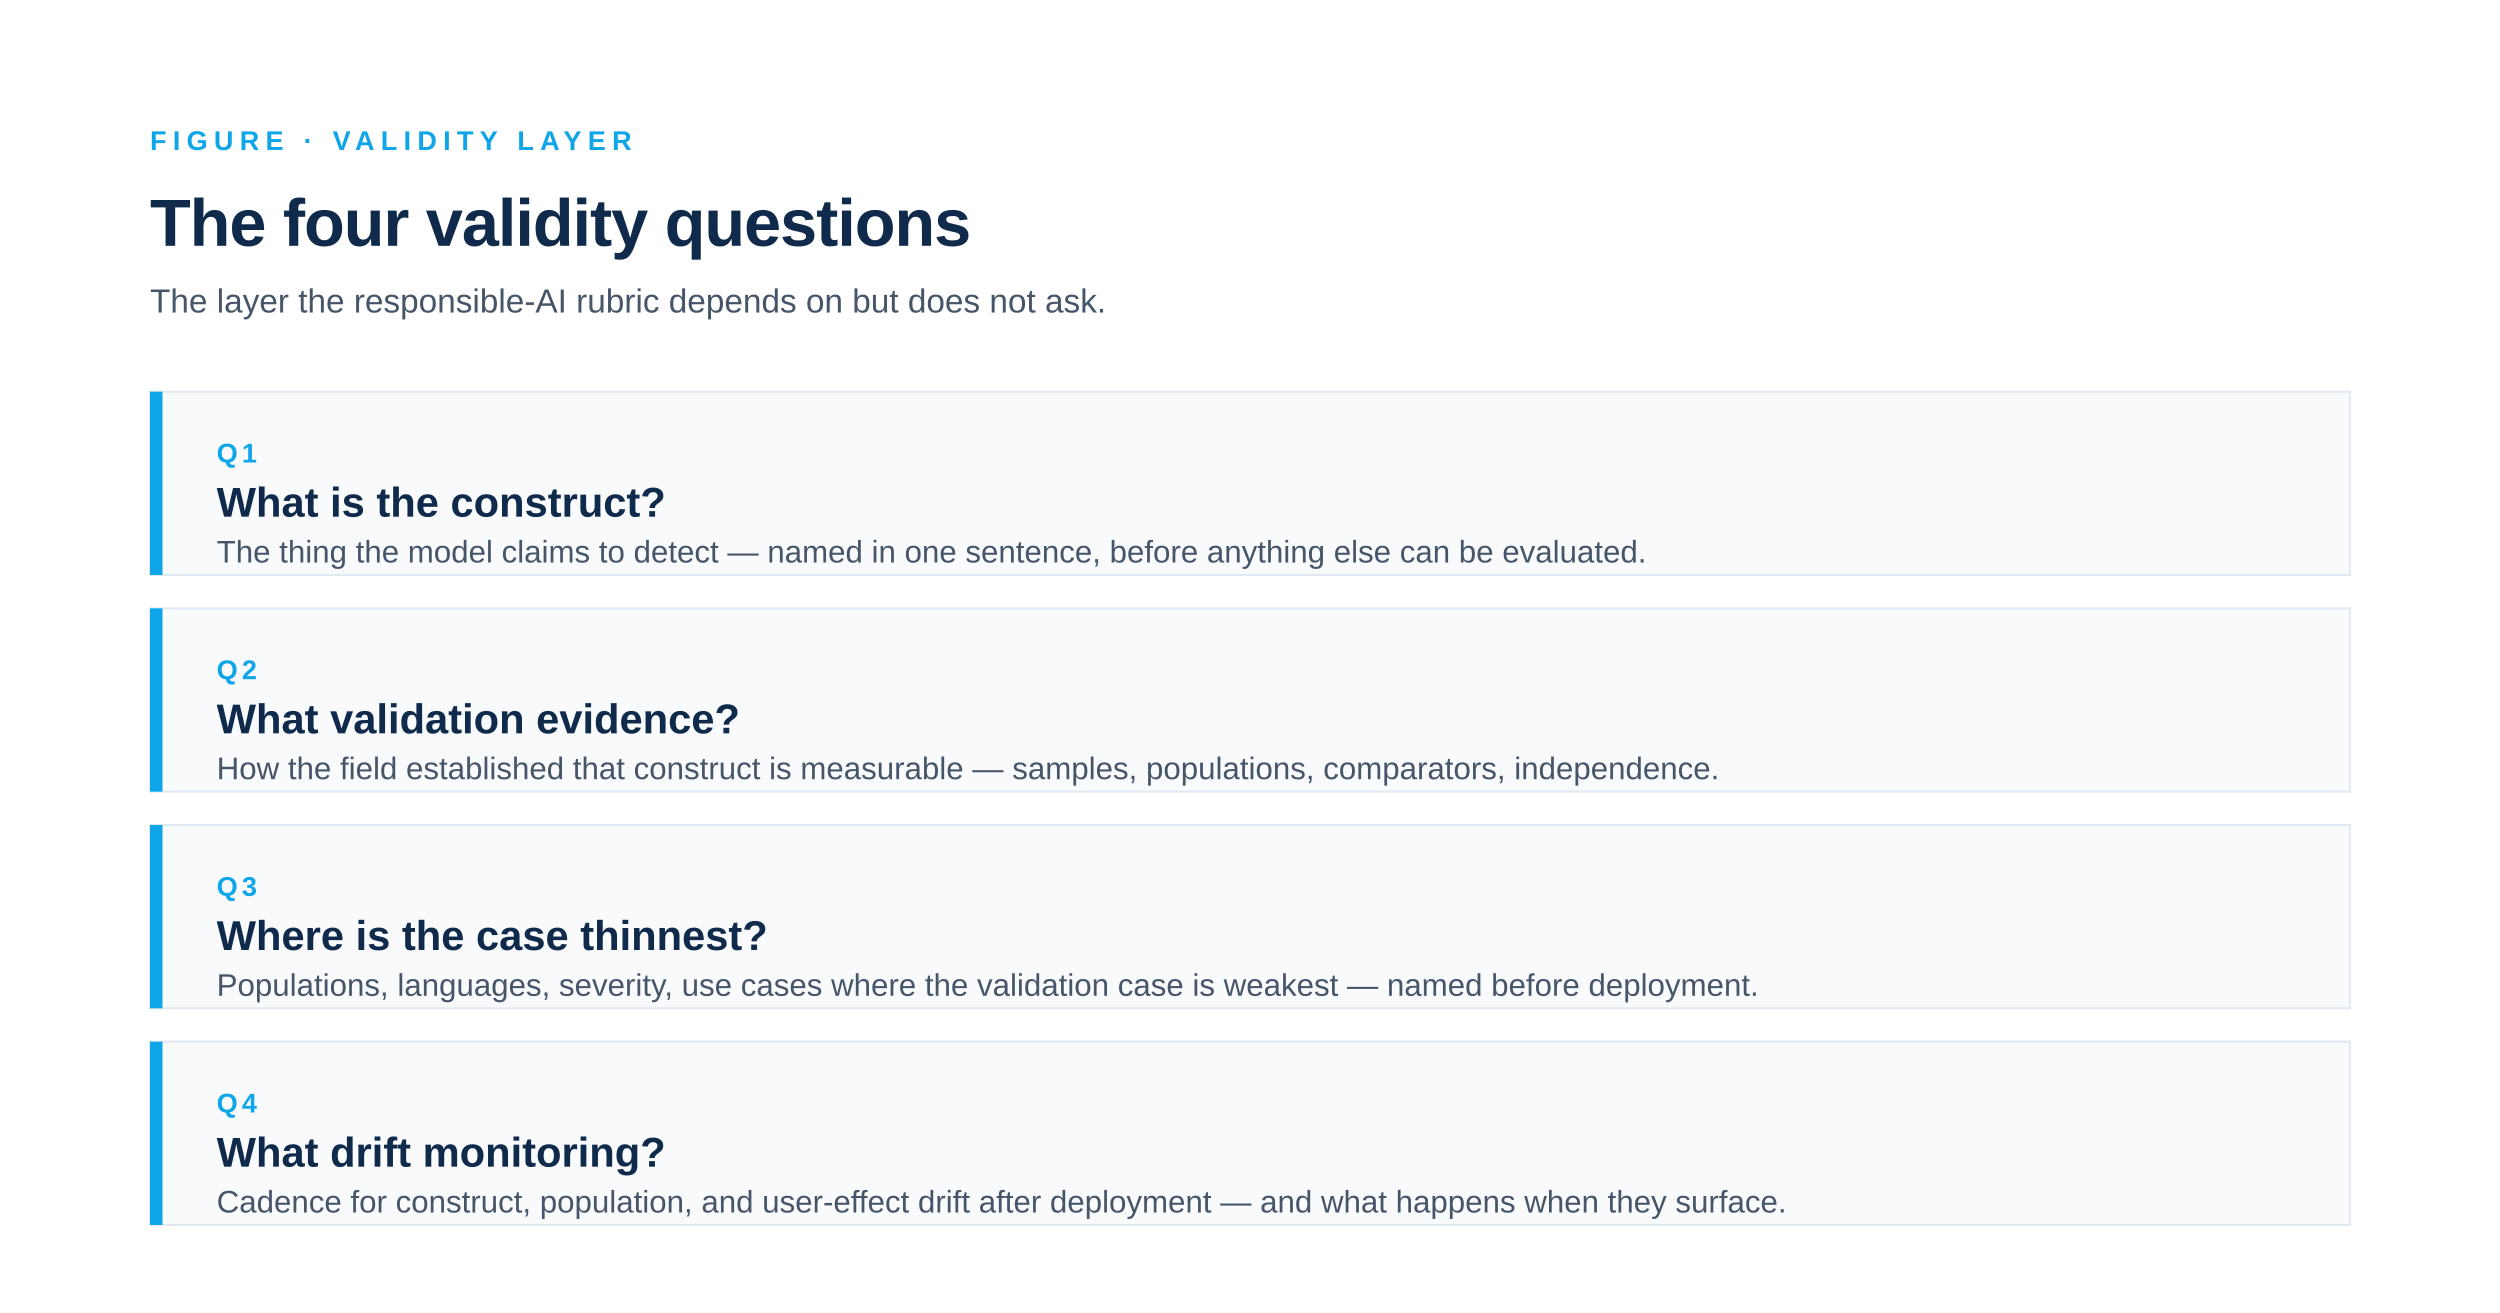
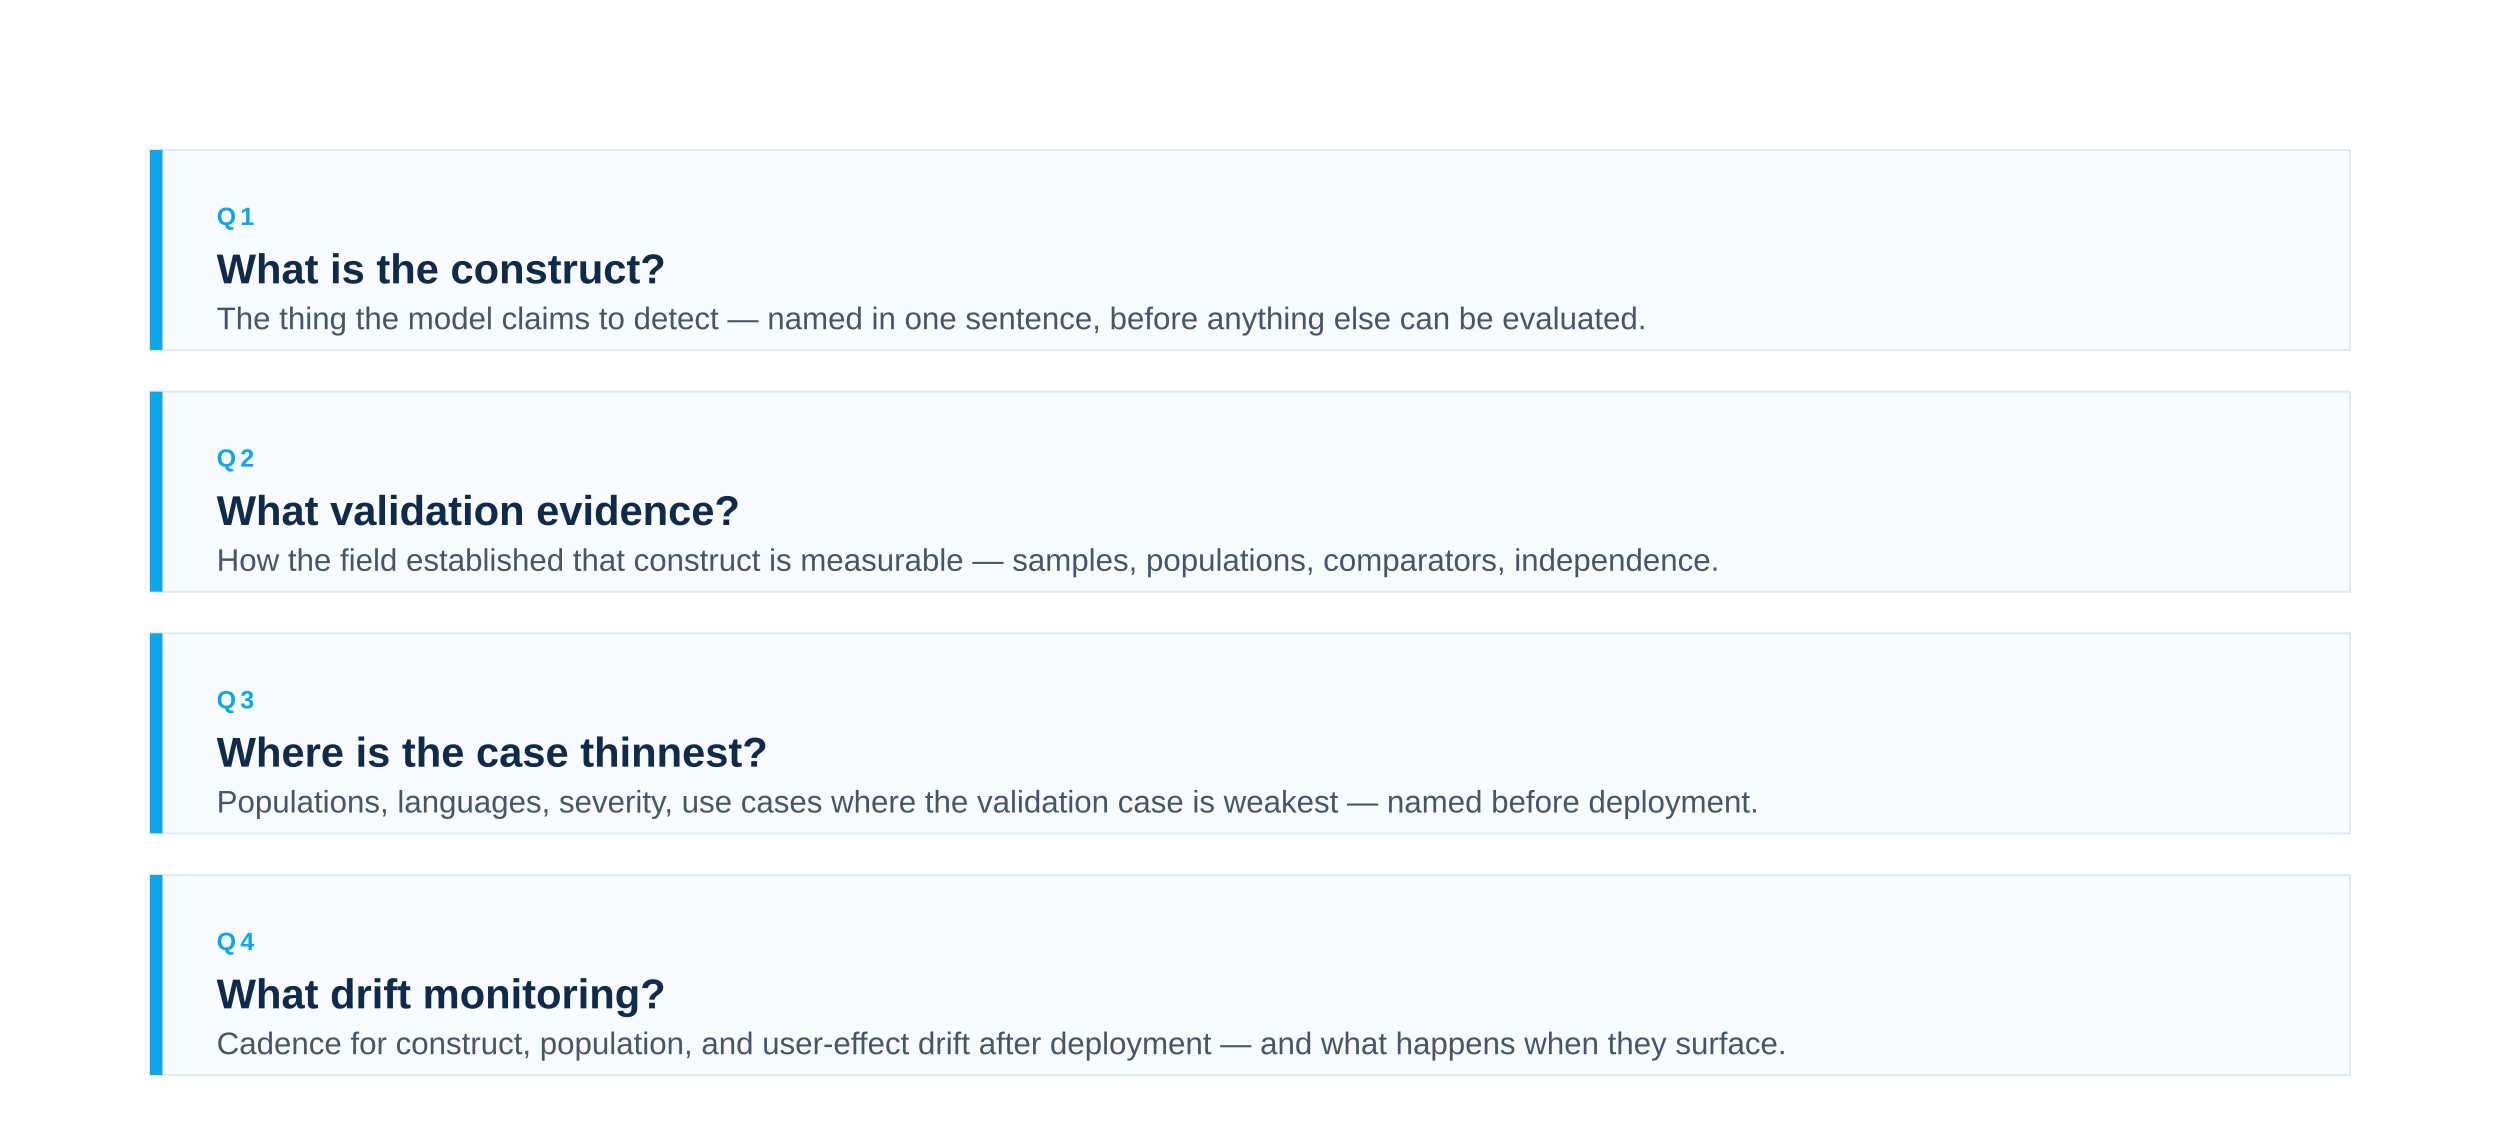
- <svg xmlns="http://www.w3.org/2000/svg" viewBox="0 0 1200 630" width="1200" height="630" role="img" aria-labelledby="title desc">
-   <rect x="0" y="0" width="1200" height="630" fill="#ffffff" />
-   <text x="72" y="72" font-family="-apple-system, BlinkMacSystemFont, 'Helvetica Neue', Arial, sans-serif" font-size="13" font-weight="600" fill="#0EA5E9" letter-spacing="3">FIGURE · VALIDITY LAYER</text>
-   <text x="72" y="118" font-family="-apple-system, BlinkMacSystemFont, 'Helvetica Neue', Arial, sans-serif" font-size="32" font-weight="700" fill="#0F2A4A" letter-spacing="-0.5">The four validity questions</text>
-   <text x="72" y="150" font-family="-apple-system, BlinkMacSystemFont, 'Helvetica Neue', Arial, sans-serif" font-size="16" font-weight="400" fill="#475569">The layer the responsible-AI rubric depends on but does not ask.</text>
+ <svg xmlns="http://www.w3.org/2000/svg" viewBox="0 0 1200 540" width="1200" height="540" role="img" aria-labelledby="title desc">
+   <rect x="0" y="0" width="1200" height="540" fill="#FFFFFF" />
  <g>
-     <rect x="72" y="188" width="1056" height="88" fill="#F8FAFC" stroke="#E2E8F0" stroke-width="1" />
-     <rect x="72" y="188" width="6" height="88" fill="#0EA5E9" />
-     <text x="104" y="222" font-family="-apple-system, BlinkMacSystemFont, 'Helvetica Neue', Arial, sans-serif" font-size="13" font-weight="700" fill="#0EA5E9" letter-spacing="2">Q1</text>
-     <text x="104" y="248" font-family="-apple-system, BlinkMacSystemFont, 'Helvetica Neue', Arial, sans-serif" font-size="20" font-weight="600" fill="#0F2A4A">What is the construct?</text>
-     <text x="104" y="270" font-family="-apple-system, BlinkMacSystemFont, 'Helvetica Neue', Arial, sans-serif" font-size="15" font-weight="400" fill="#475569">The thing the model claims to detect — named in one sentence, before anything else can be evaluated.</text>
+     <rect x="72" y="72" width="1056" height="96" fill="#F8FAFC" stroke="#E2E8F0" stroke-width="1" />
+     <rect x="72" y="72" width="6" height="96" fill="#0EA5E9" />
+     <text x="104" y="108" font-family="-apple-system, BlinkMacSystemFont, 'Helvetica Neue', Arial, sans-serif" font-size="12" font-weight="600" fill="#0EA5E9" letter-spacing="2">Q1</text>
+     <text x="104" y="136" font-family="-apple-system, BlinkMacSystemFont, 'Helvetica Neue', Arial, sans-serif" font-size="20" font-weight="600" fill="#0F2A4A">What is the construct?</text>
+     <text x="104" y="158" font-family="-apple-system, BlinkMacSystemFont, 'Helvetica Neue', Arial, sans-serif" font-size="15" font-weight="400" fill="#475569">The thing the model claims to detect — named in one sentence, before anything else can be evaluated.</text>
  </g>
  <g>
-     <rect x="72" y="292" width="1056" height="88" fill="#F8FAFC" stroke="#E2E8F0" stroke-width="1" />
-     <rect x="72" y="292" width="6" height="88" fill="#0EA5E9" />
-     <text x="104" y="326" font-family="-apple-system, BlinkMacSystemFont, 'Helvetica Neue', Arial, sans-serif" font-size="13" font-weight="700" fill="#0EA5E9" letter-spacing="2">Q2</text>
-     <text x="104" y="352" font-family="-apple-system, BlinkMacSystemFont, 'Helvetica Neue', Arial, sans-serif" font-size="20" font-weight="600" fill="#0F2A4A">What validation evidence?</text>
-     <text x="104" y="374" font-family="-apple-system, BlinkMacSystemFont, 'Helvetica Neue', Arial, sans-serif" font-size="15" font-weight="400" fill="#475569">How the field established that construct is measurable — samples, populations, comparators, independence.</text>
+     <rect x="72" y="188" width="1056" height="96" fill="#F8FAFC" stroke="#E2E8F0" stroke-width="1" />
+     <rect x="72" y="188" width="6" height="96" fill="#0EA5E9" />
+     <text x="104" y="224" font-family="-apple-system, BlinkMacSystemFont, 'Helvetica Neue', Arial, sans-serif" font-size="12" font-weight="600" fill="#0EA5E9" letter-spacing="2">Q2</text>
+     <text x="104" y="252" font-family="-apple-system, BlinkMacSystemFont, 'Helvetica Neue', Arial, sans-serif" font-size="20" font-weight="600" fill="#0F2A4A">What validation evidence?</text>
+     <text x="104" y="274" font-family="-apple-system, BlinkMacSystemFont, 'Helvetica Neue', Arial, sans-serif" font-size="15" font-weight="400" fill="#475569">How the field established that construct is measurable — samples, populations, comparators, independence.</text>
  </g>
  <g>
-     <rect x="72" y="396" width="1056" height="88" fill="#F8FAFC" stroke="#E2E8F0" stroke-width="1" />
-     <rect x="72" y="396" width="6" height="88" fill="#0EA5E9" />
-     <text x="104" y="430" font-family="-apple-system, BlinkMacSystemFont, 'Helvetica Neue', Arial, sans-serif" font-size="13" font-weight="700" fill="#0EA5E9" letter-spacing="2">Q3</text>
-     <text x="104" y="456" font-family="-apple-system, BlinkMacSystemFont, 'Helvetica Neue', Arial, sans-serif" font-size="20" font-weight="600" fill="#0F2A4A">Where is the case thinnest?</text>
-     <text x="104" y="478" font-family="-apple-system, BlinkMacSystemFont, 'Helvetica Neue', Arial, sans-serif" font-size="15" font-weight="400" fill="#475569">Populations, languages, severity, use cases where the validation case is weakest — named before deployment.</text>
+     <rect x="72" y="304" width="1056" height="96" fill="#F8FAFC" stroke="#E2E8F0" stroke-width="1" />
+     <rect x="72" y="304" width="6" height="96" fill="#0EA5E9" />
+     <text x="104" y="340" font-family="-apple-system, BlinkMacSystemFont, 'Helvetica Neue', Arial, sans-serif" font-size="12" font-weight="600" fill="#0EA5E9" letter-spacing="2">Q3</text>
+     <text x="104" y="368" font-family="-apple-system, BlinkMacSystemFont, 'Helvetica Neue', Arial, sans-serif" font-size="20" font-weight="600" fill="#0F2A4A">Where is the case thinnest?</text>
+     <text x="104" y="390" font-family="-apple-system, BlinkMacSystemFont, 'Helvetica Neue', Arial, sans-serif" font-size="15" font-weight="400" fill="#475569">Populations, languages, severity, use cases where the validation case is weakest — named before deployment.</text>
  </g>
  <g>
-     <rect x="72" y="500" width="1056" height="88" fill="#F8FAFC" stroke="#E2E8F0" stroke-width="1" />
-     <rect x="72" y="500" width="6" height="88" fill="#0EA5E9" />
-     <text x="104" y="534" font-family="-apple-system, BlinkMacSystemFont, 'Helvetica Neue', Arial, sans-serif" font-size="13" font-weight="700" fill="#0EA5E9" letter-spacing="2">Q4</text>
-     <text x="104" y="560" font-family="-apple-system, BlinkMacSystemFont, 'Helvetica Neue', Arial, sans-serif" font-size="20" font-weight="600" fill="#0F2A4A">What drift monitoring?</text>
-     <text x="104" y="582" font-family="-apple-system, BlinkMacSystemFont, 'Helvetica Neue', Arial, sans-serif" font-size="15" font-weight="400" fill="#475569">Cadence for construct, population, and user-effect drift after deployment — and what happens when they surface.</text>
+     <rect x="72" y="420" width="1056" height="96" fill="#F8FAFC" stroke="#E2E8F0" stroke-width="1" />
+     <rect x="72" y="420" width="6" height="96" fill="#0EA5E9" />
+     <text x="104" y="456" font-family="-apple-system, BlinkMacSystemFont, 'Helvetica Neue', Arial, sans-serif" font-size="12" font-weight="600" fill="#0EA5E9" letter-spacing="2">Q4</text>
+     <text x="104" y="484" font-family="-apple-system, BlinkMacSystemFont, 'Helvetica Neue', Arial, sans-serif" font-size="20" font-weight="600" fill="#0F2A4A">What drift monitoring?</text>
+     <text x="104" y="506" font-family="-apple-system, BlinkMacSystemFont, 'Helvetica Neue', Arial, sans-serif" font-size="15" font-weight="400" fill="#475569">Cadence for construct, population, and user-effect drift after deployment — and what happens when they surface.</text>
  </g>
</svg>
